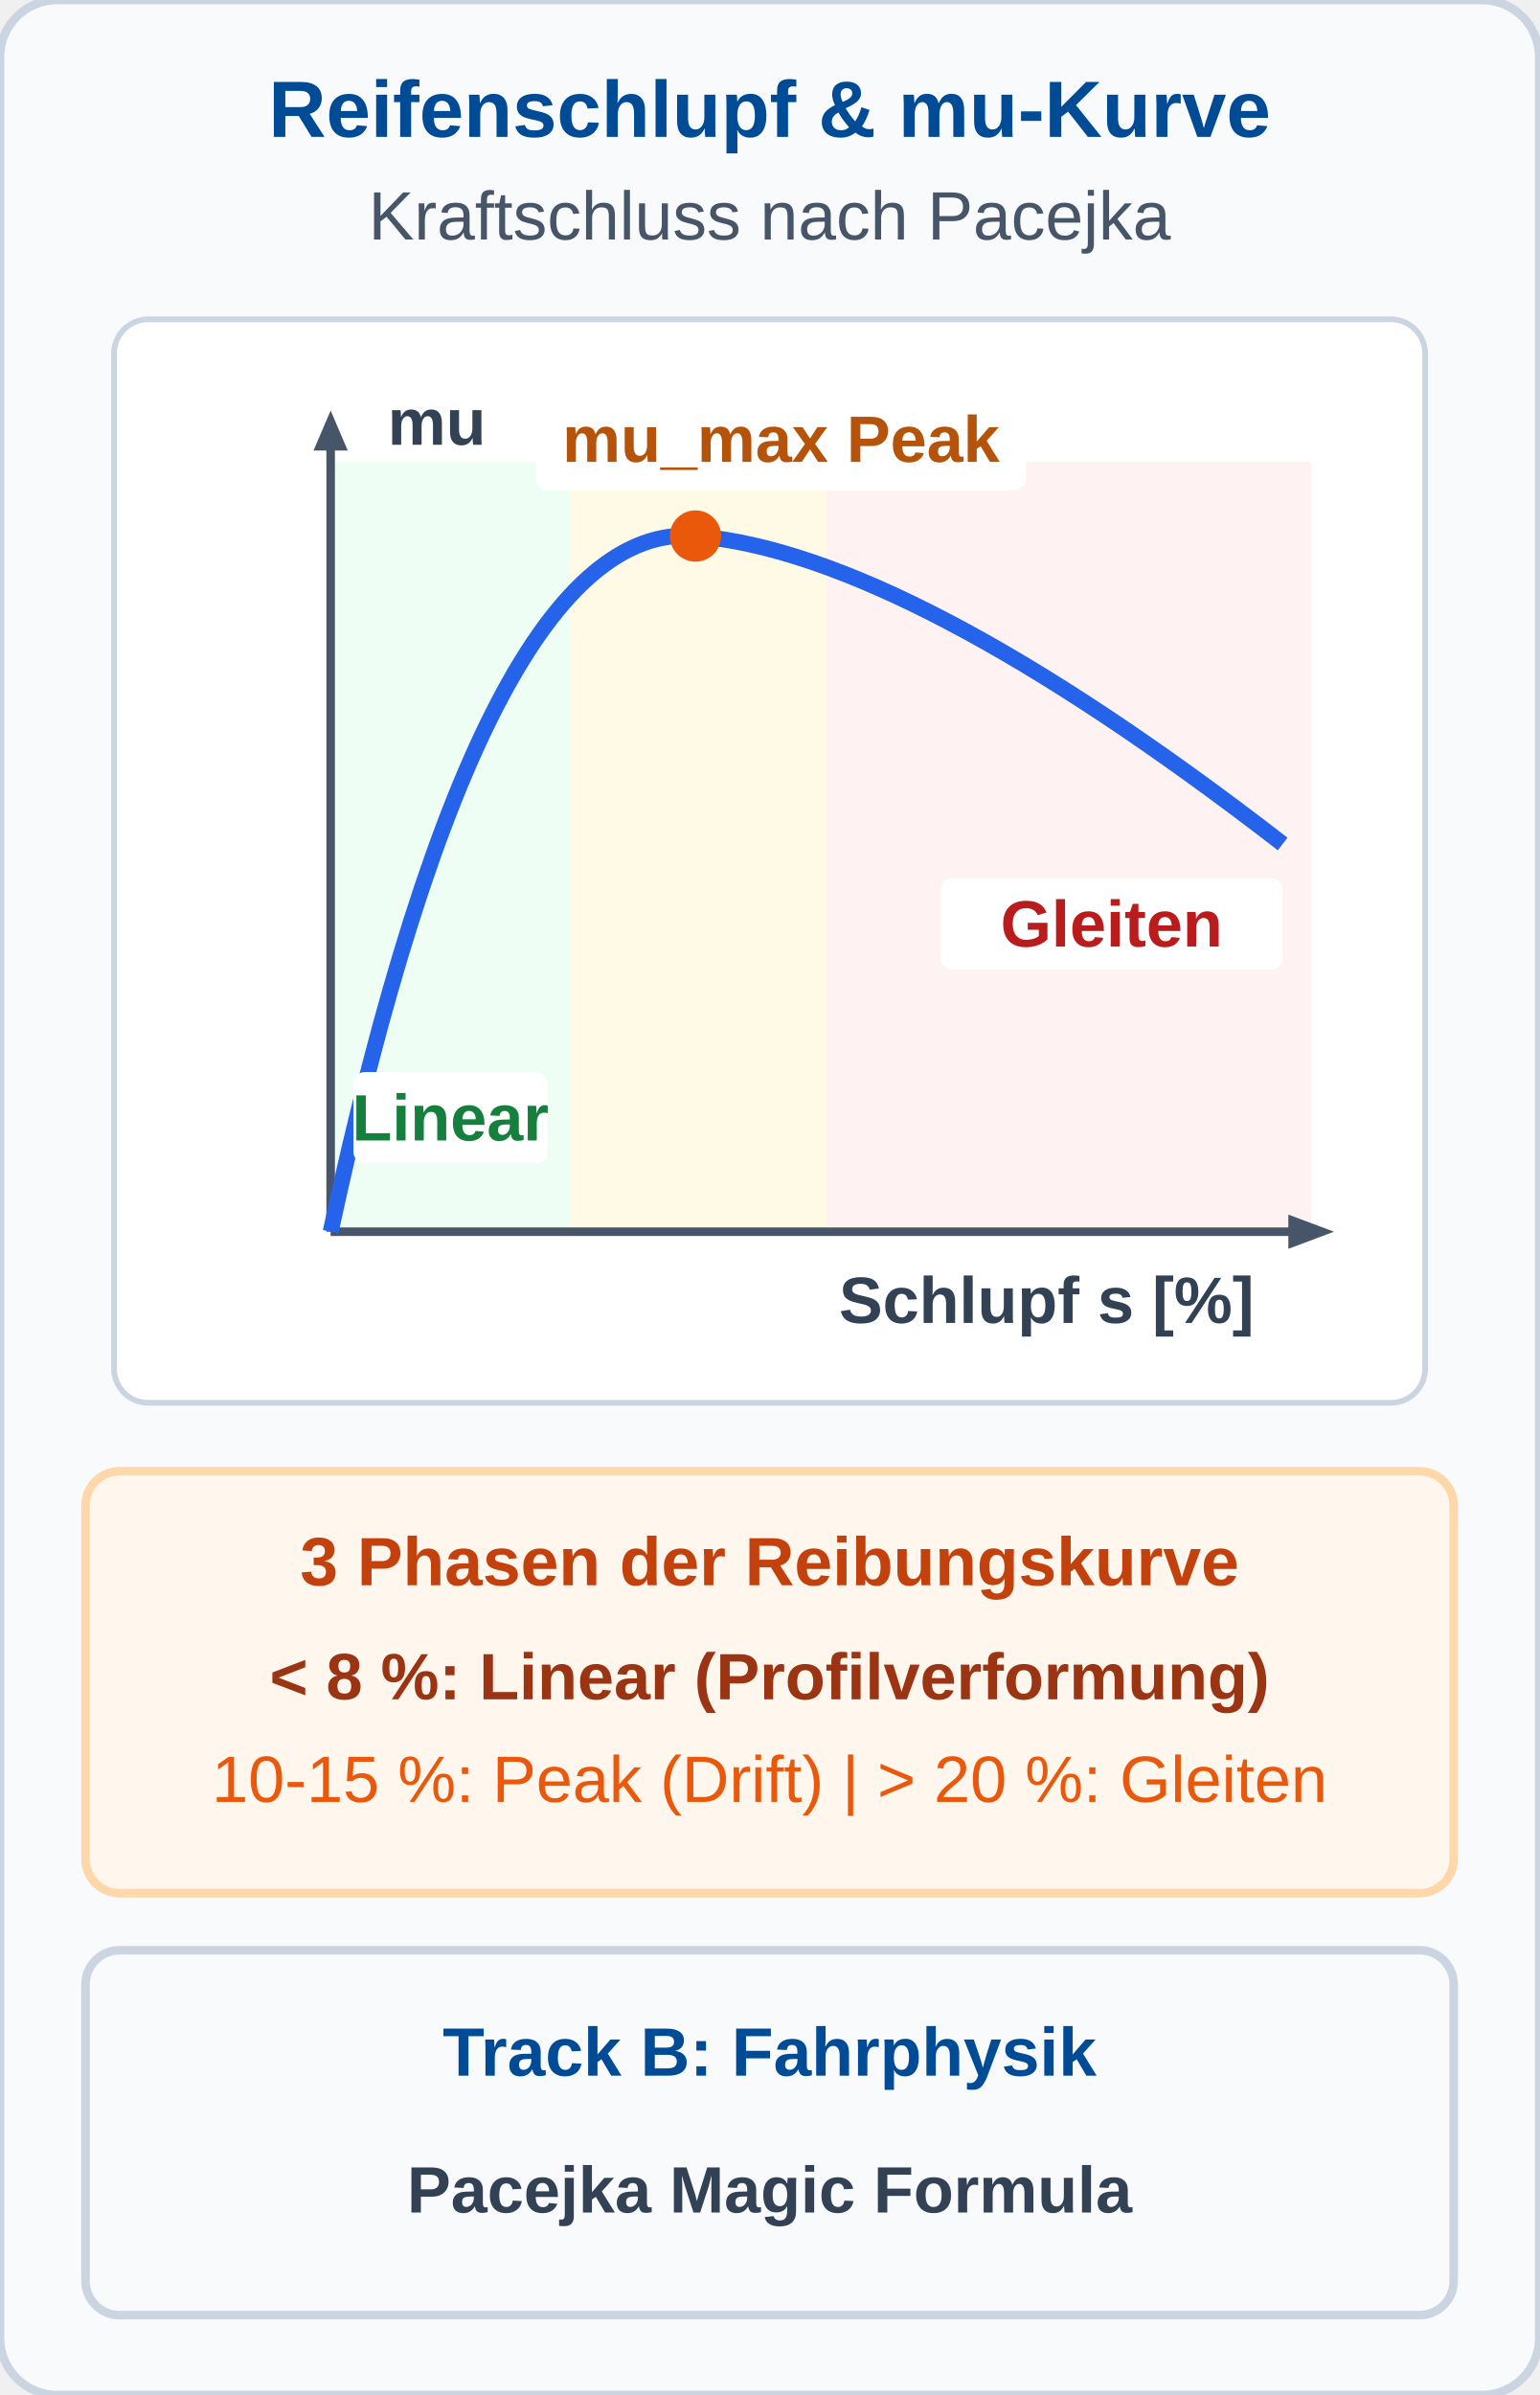
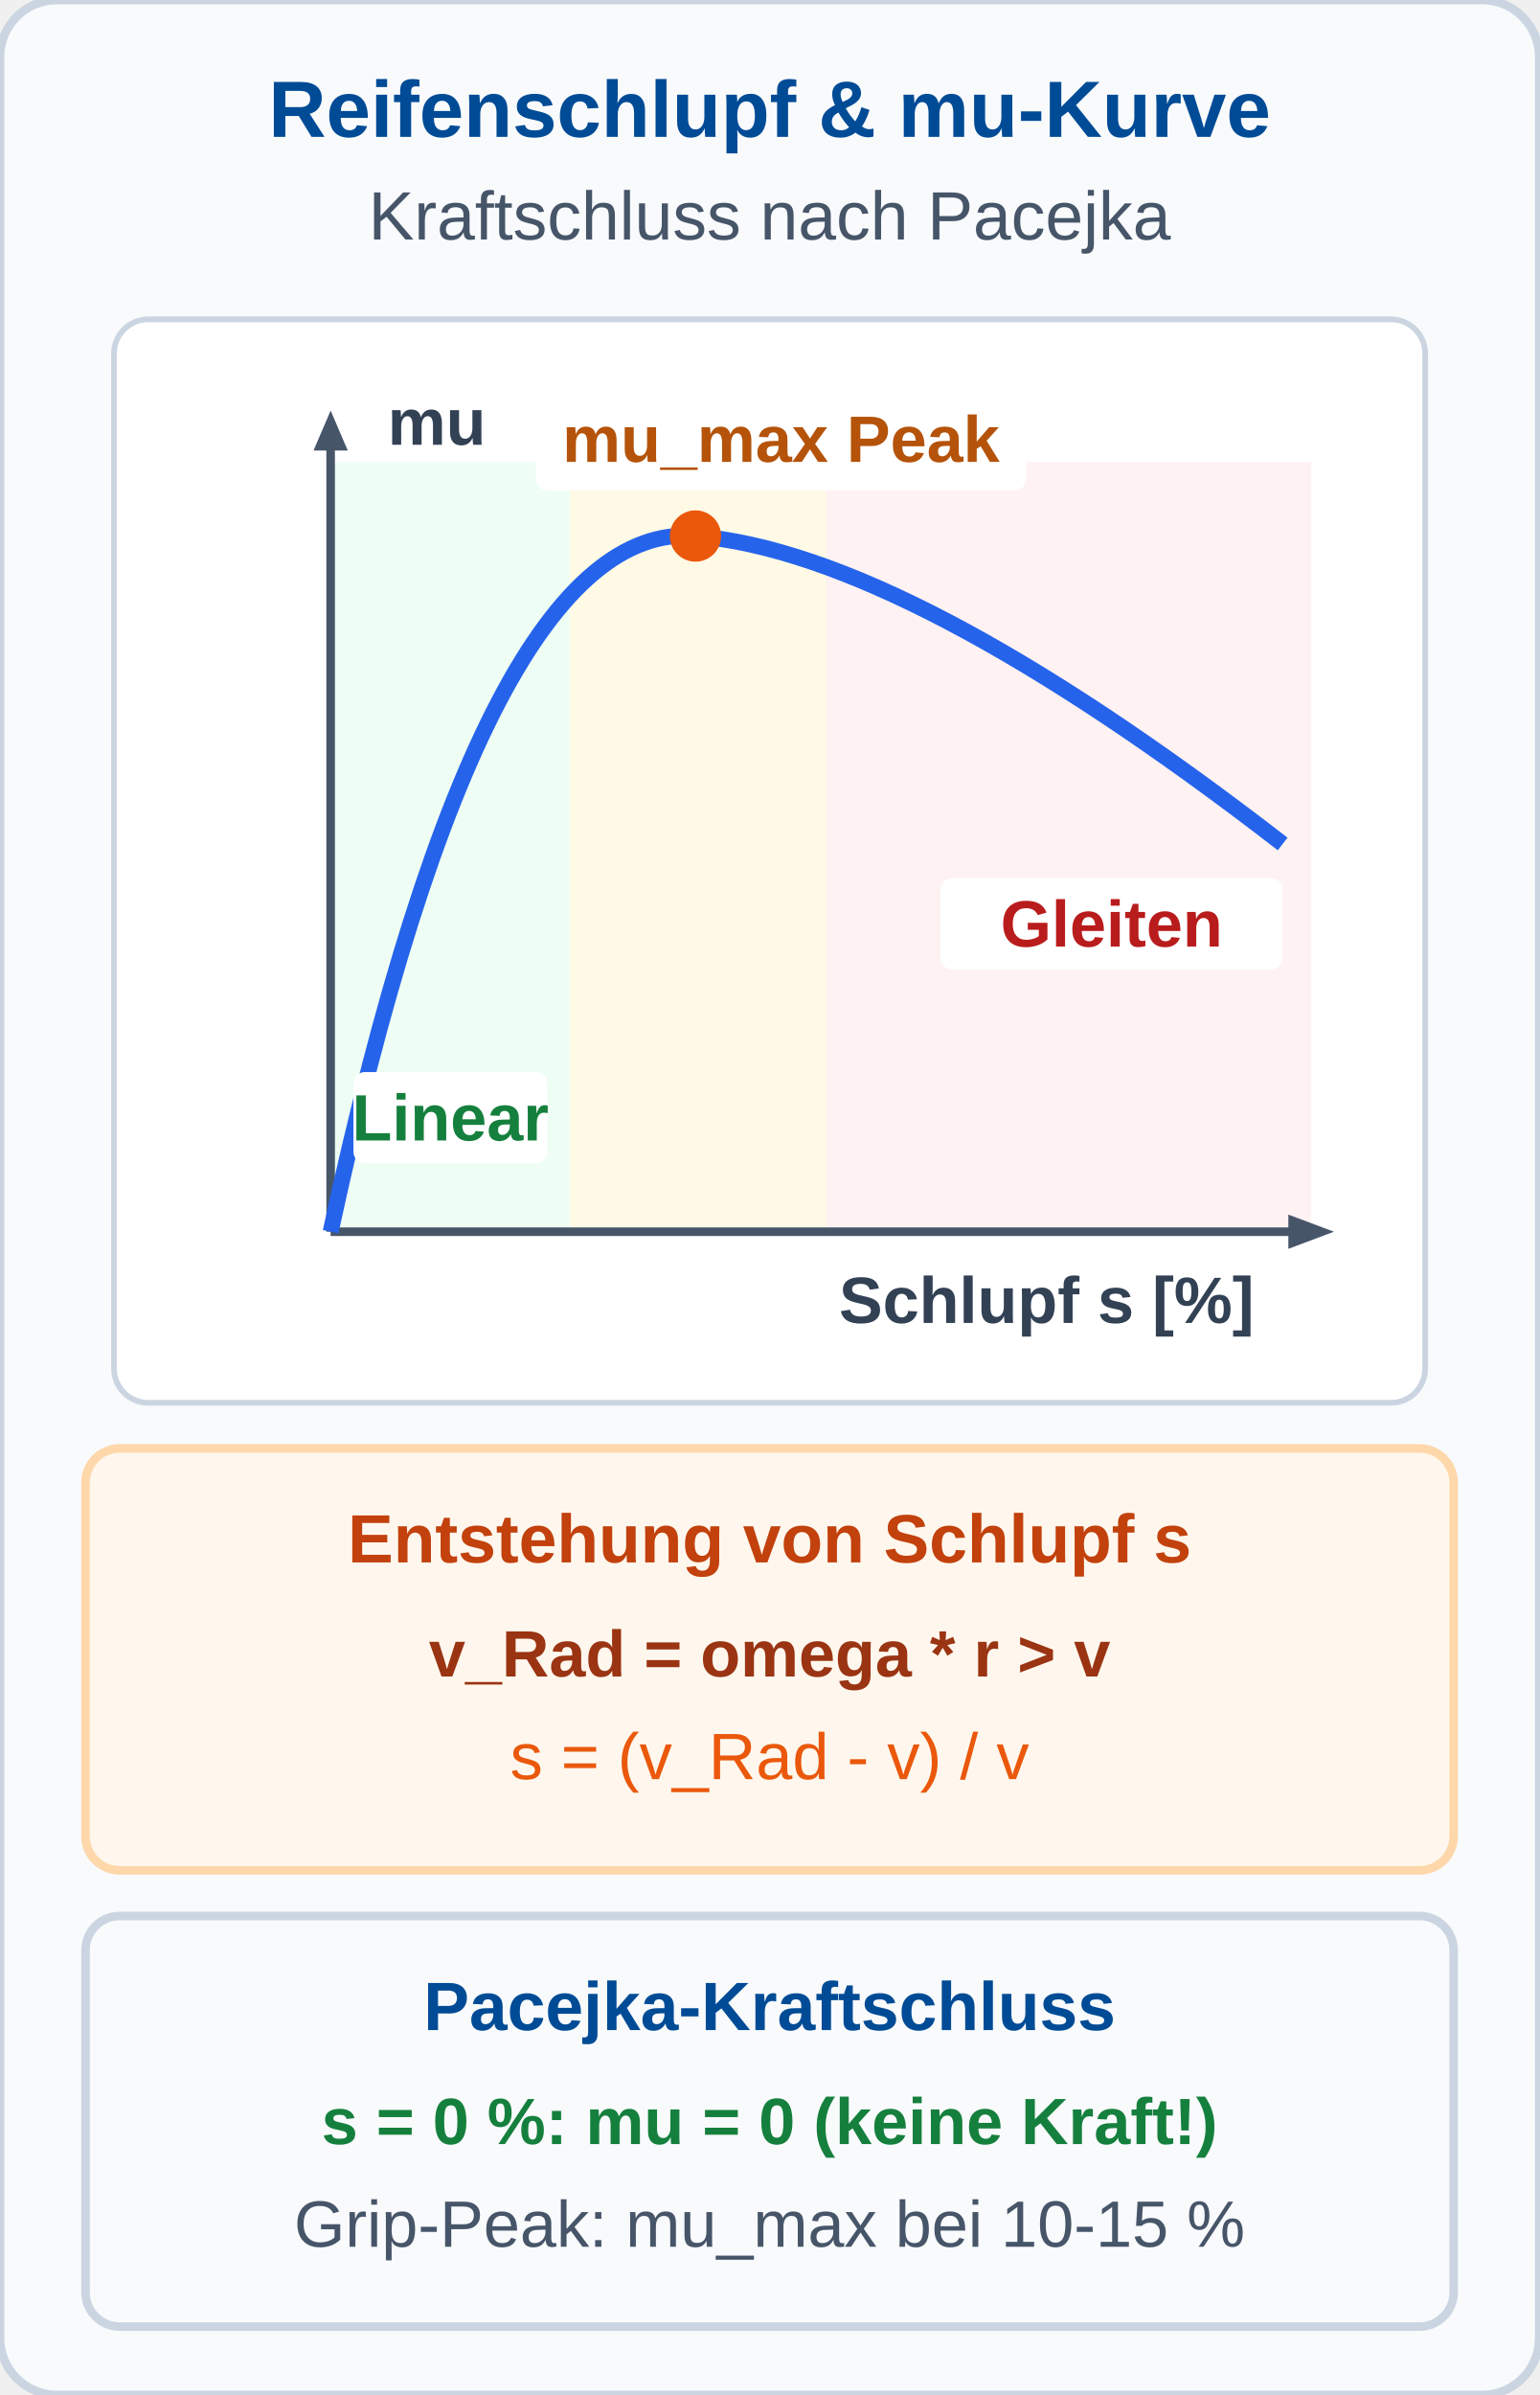
<svg xmlns="http://www.w3.org/2000/svg" viewBox="0 0 270 420" width="270" height="420">
  <defs>
    <style>
      .hdr { font-family: 'Segoe UI', Arial, sans-serif; font-size: 14px; font-weight: bold; fill: #004B96; text-anchor: middle; }
      .sub { font-family: 'Segoe UI', Arial, sans-serif; font-size: 12px; fill: #475569; text-anchor: middle; }
      .lbl { font-family: 'Segoe UI', Arial, sans-serif; font-size: 12px; font-weight: bold; text-anchor: middle; }
      .desc { font-family: 'Segoe UI', Arial, sans-serif; font-size: 11.5px; fill: #334155; text-anchor: middle; }
    </style>
  </defs>
  <rect width="270" height="420" rx="10" fill="#f8fafc" stroke="#cbd5e1" stroke-width="1.5" />
  <text x="135" y="24" class="hdr">Reifenschlupf &amp; mu-Kurve</text>
  <text x="135" y="42" class="sub">Kraftschluss nach Pacejka</text>
  <g transform="translate(20, 56)">
    <rect width="230" height="190" rx="6" fill="#ffffff" stroke="#cbd5e1" stroke-width="1" />
    <rect x="38" y="25" width="42" height="135" fill="#dcfce7" opacity="0.45" />
    <rect x="80" y="25" width="45" height="135" fill="#fef3c7" opacity="0.45" />
    <rect x="125" y="25" width="85" height="135" fill="#fee2e2" opacity="0.45" />
    <line x1="38" y1="160" x2="210" y2="160" stroke="#475569" stroke-width="1.5" />
    <polygon points="214,160 206,157 206,163" fill="#475569" />
    <text x="200" y="176" font-family="'Segoe UI', Arial, sans-serif" font-size="11.5px" font-weight="bold" fill="#334155" text-anchor="end">Schlupf s [%]</text>
    <line x1="38" y1="160" x2="38" y2="20" stroke="#475569" stroke-width="1.5" />
    <polygon points="38,16 35,23 41,23" fill="#475569" />
    <text x="48" y="22" font-family="'Segoe UI', Arial, sans-serif" font-size="11.5px" font-weight="bold" fill="#334155">mu</text>
    <path d="M 38 160 Q 65 35 102 38 T 205 92" fill="none" stroke="#2563eb" stroke-width="2.8" />
    <circle cx="102" cy="38" r="4.5" fill="#ea580c" />
    <rect x="42" y="132" width="34" height="16" rx="2" fill="#ffffff" />
    <text x="59" y="144" font-family="'Segoe UI', Arial, sans-serif" font-size="11.5px" font-weight="bold" fill="#15803d" text-anchor="middle">Linear</text>
    <rect x="74" y="12" width="86" height="18" rx="2" fill="#ffffff" />
    <text x="117" y="25" font-family="'Segoe UI', Arial, sans-serif" font-size="11.5px" font-weight="bold" fill="#b45309" text-anchor="middle">mu_max Peak</text>
    <rect x="145" y="98" width="60" height="16" rx="2" fill="#ffffff" />
    <text x="175" y="110" font-family="'Segoe UI', Arial, sans-serif" font-size="11.5px" font-weight="bold" fill="#b91c1c" text-anchor="middle">Gleiten</text>
  </g>
-   <g transform="translate(15, 258)">
+   <g transform="translate(15, 254)">
    <rect width="240" height="74" rx="6" fill="#fff7ed" stroke="#fed7aa" stroke-width="1.5" />
-     <text x="120" y="20" class="lbl" style="fill: #c2410c;">3 Phasen der Reibungskurve</text>
-     <text x="120" y="40" class="desc" style="font-weight: bold; fill: #9a3412;">&lt; 8 %: Linear (Profilverformung)</text>
-     <text x="120" y="58" class="desc" style="fill: #ea580c;">10-15 %: Peak (Drift) | &gt; 20 %: Gleiten</text>
+     <text x="120" y="20" class="lbl" style="fill: #c2410c;">Entstehung von Schlupf s</text>
+     <text x="120" y="40" class="desc" style="font-weight: bold; fill: #9a3412;">v_Rad = omega * r &gt; v</text>
+     <text x="120" y="58" class="desc" style="fill: #ea580c;">s = (v_Rad - v) / v</text>
  </g>
-   <rect x="15" y="342" width="240" height="64" rx="6" fill="#f8fafc" stroke="#cbd5e1" stroke-width="1.5" />
-   <text x="135" y="364" class="lbl" style="fill: #004B96;">Track B: Fahrphysik</text>
-   <text x="135" y="388" class="desc" style="font-weight: bold; fill: #334155;">Pacejka Magic Formula</text>
+   <rect x="15" y="336" width="240" height="72" rx="6" fill="#f8fafc" stroke="#cbd5e1" stroke-width="1.5" />
+   <text x="135" y="356" class="lbl" style="fill: #004B96;">Pacejka-Kraftschluss</text>
+   <text x="135" y="376" class="desc" style="font-weight: bold; fill: #15803d;">s = 0 %: mu = 0 (keine Kraft!)</text>
+   <text x="135" y="394" class="desc" style="fill: #475569;">Grip-Peak: mu_max bei 10-15 %</text>
</svg>
